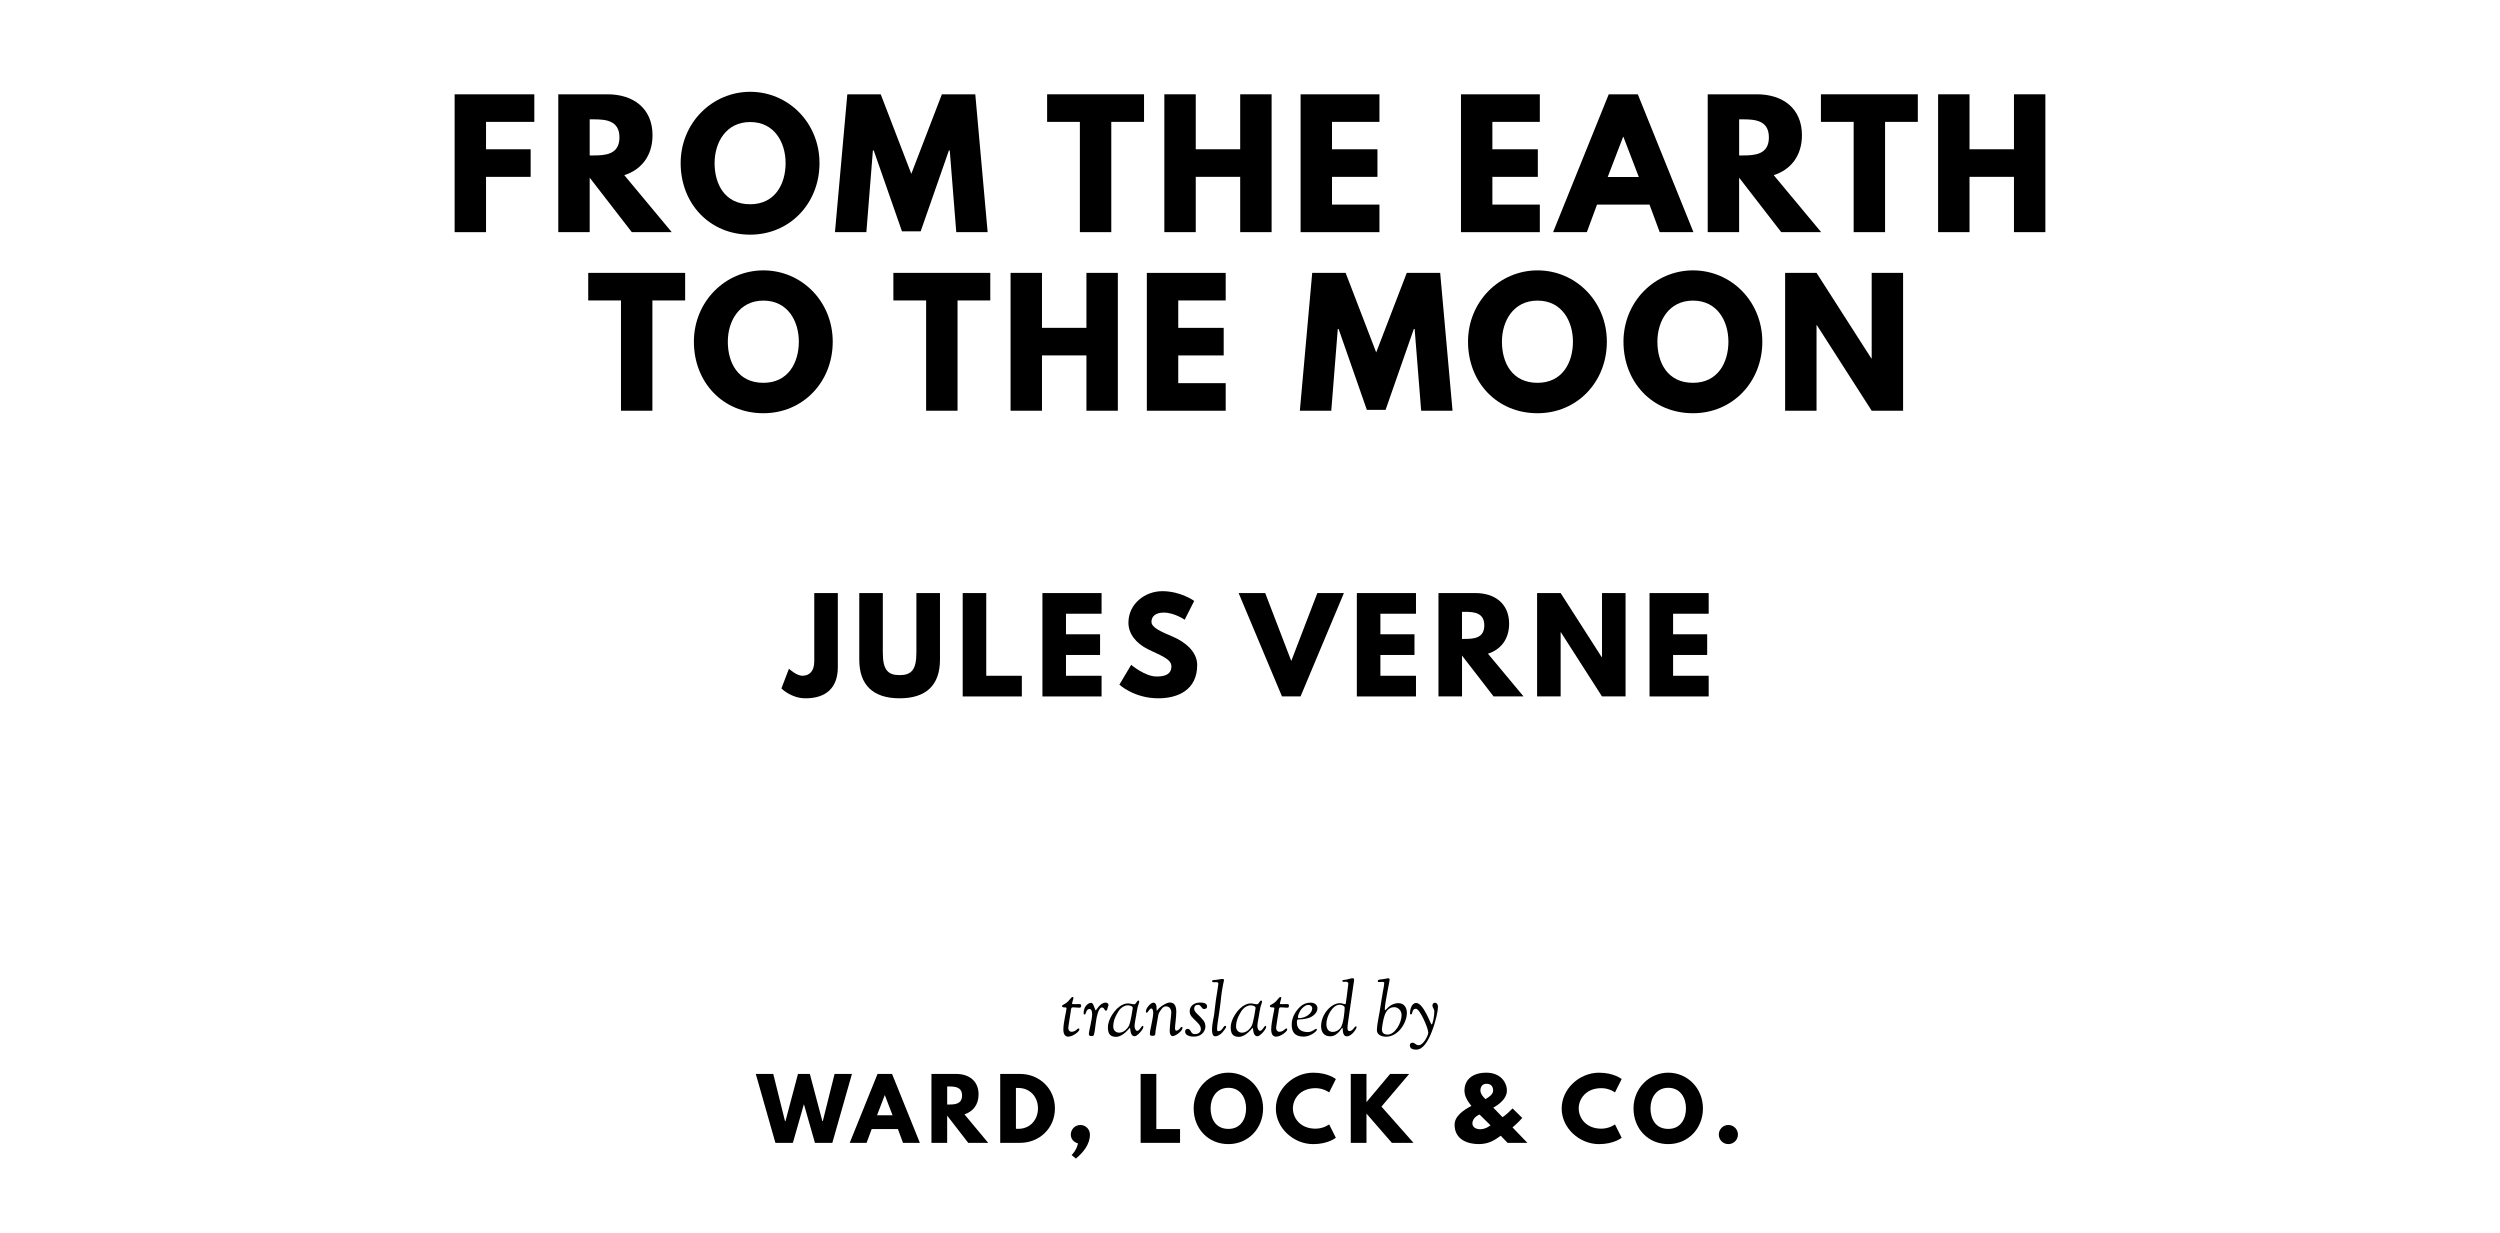
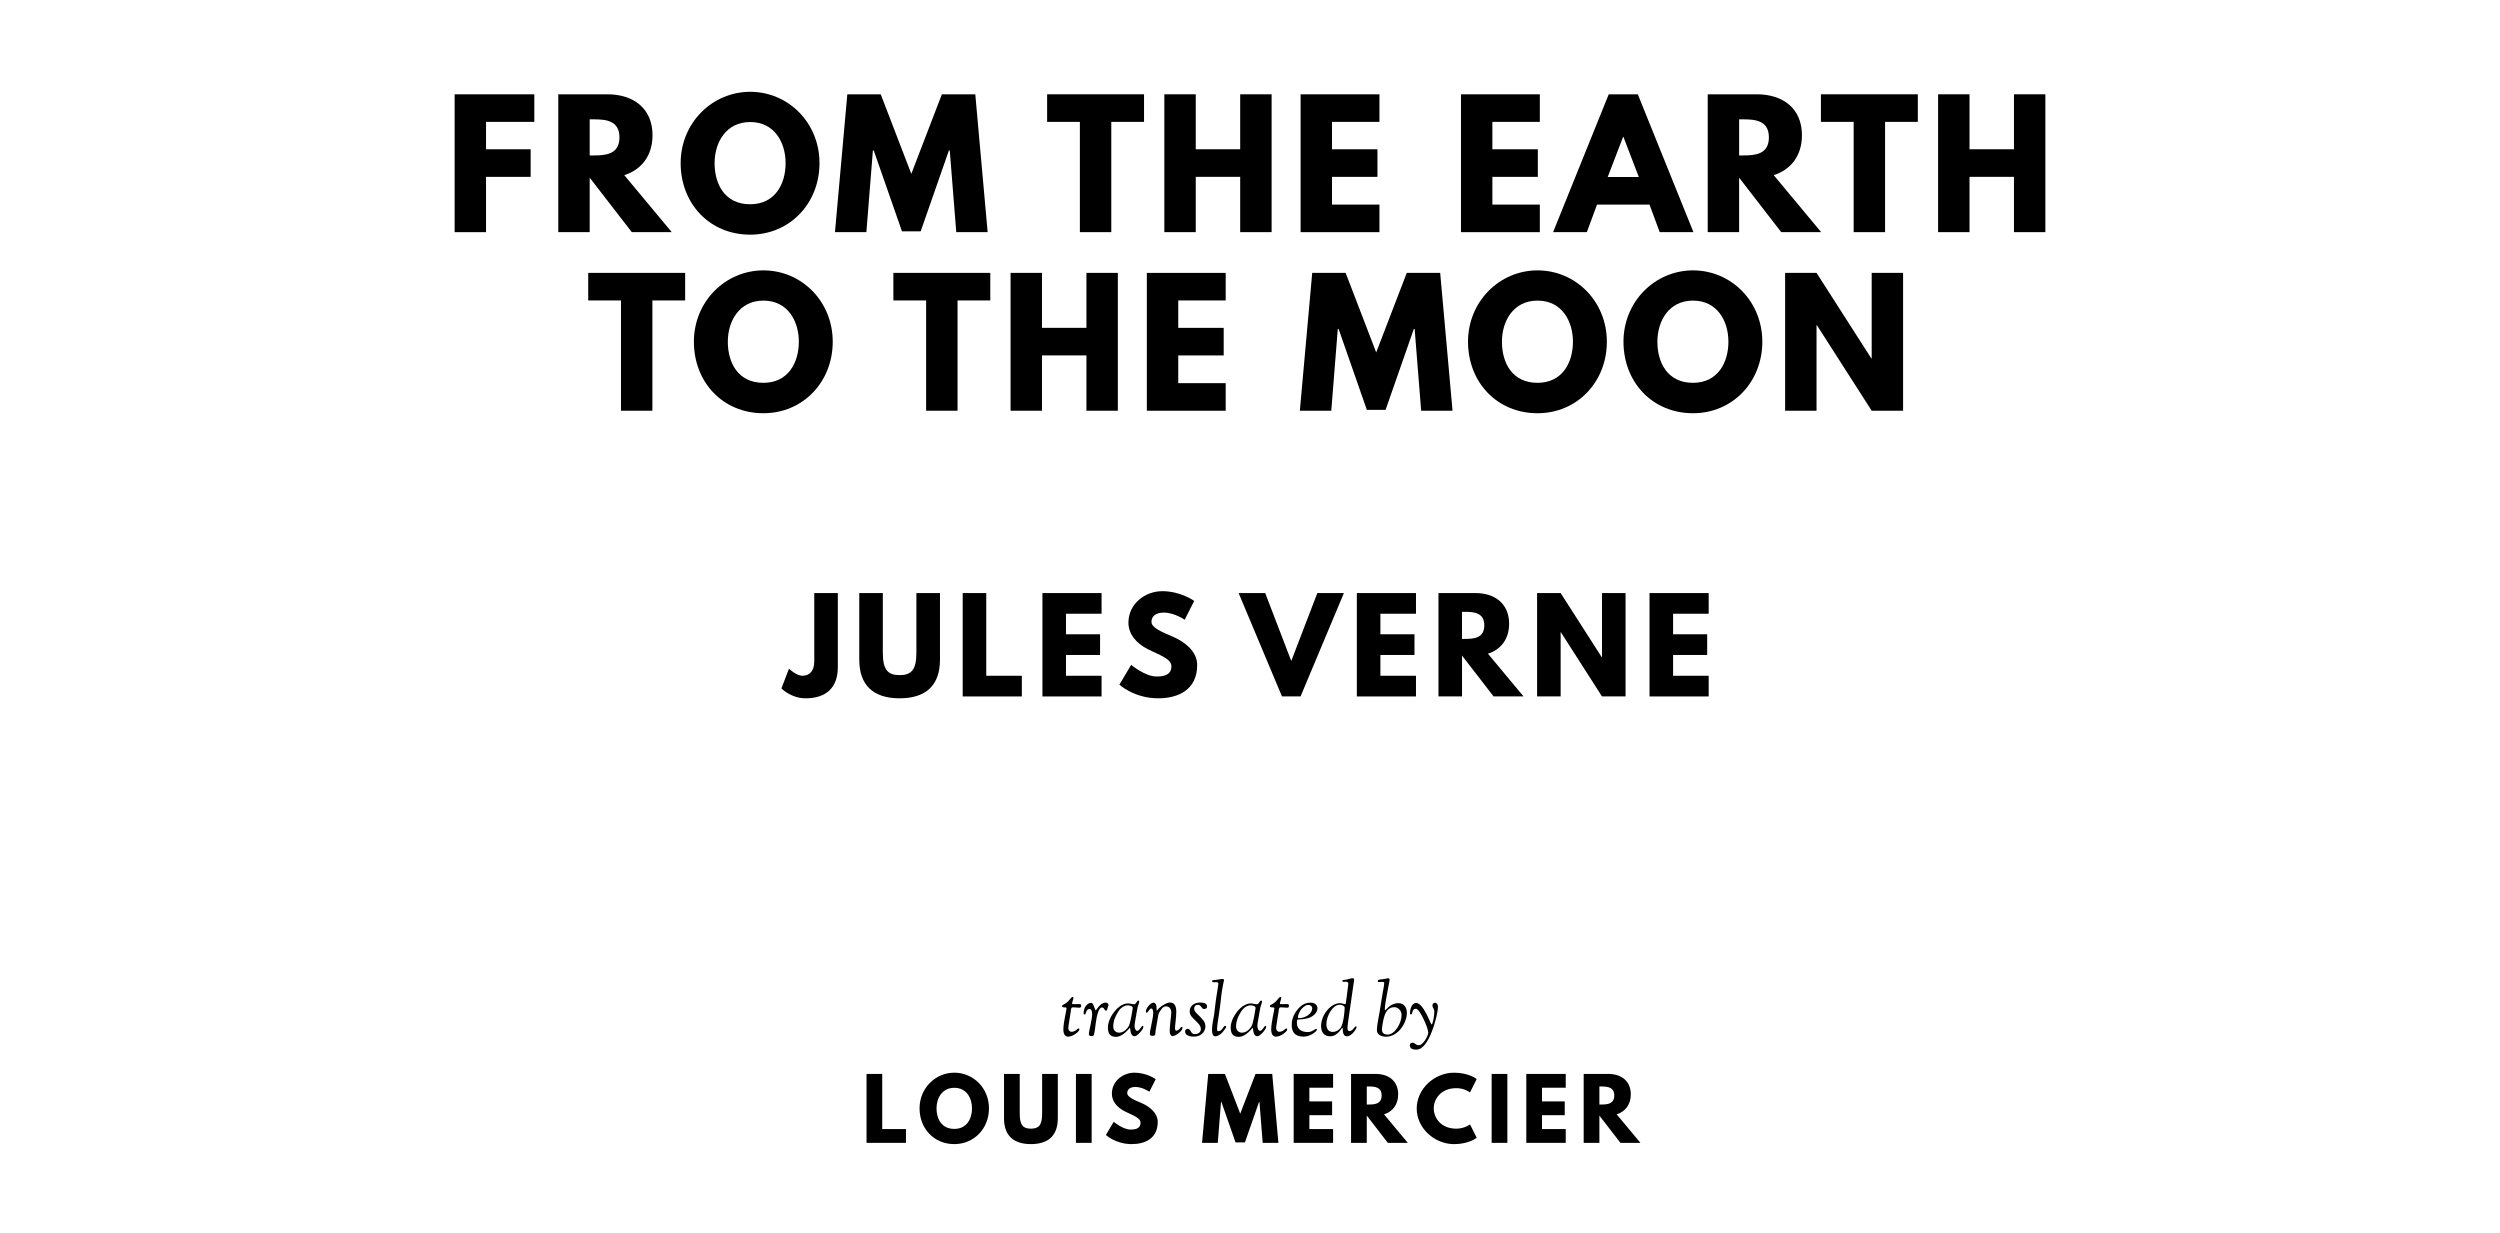
<svg xmlns="http://www.w3.org/2000/svg" version="1.1" viewBox="0 0 1400 690">
  <g aria-label="FROM THE EARTH">
    <path d="M299.22,52.81l0.00,15.44l-27.04,0.00l0.00,15.35l24.98,0.00l0.00,15.44l-24.98,0.00l0.00,30.97l-17.59,0.00l0.00-77.19l44.63,0.00z" />
    <path d="M312.64,52.81l27.60,0.00c14.32,0.00,25.17,7.77,25.17,22.92c0.00,11.60-6.36,19.37-15.81,22.36l26.57,31.91l-22.36,0.00l-23.58-30.50l0.00,30.50l-17.59,0.00l0.00-77.19z  M330.23,87.05l2.06,0.00c6.64,0.00,14.60-0.47,14.60-10.11s-7.95-10.11-14.60-10.11l-2.06,0.00l0.00,20.21z" />
    <path d="M381.17,91.36c0.00-22.55,17.68-39.95,38.92-39.95c21.43,0.00,38.83,17.40,38.83,39.95s-16.65,40.05-38.83,40.05c-22.83,0.00-38.92-17.50-38.92-40.05z  M400.17,91.36c0.00,11.51,5.52,23.02,19.93,23.02c14.04,0.00,19.84-11.51,19.84-23.02s-6.18-23.02-19.84-23.02c-13.57,0.00-19.93,11.51-19.93,23.02z" />
    <path d="M535.51,130.00l-3.65-45.75l-0.47,0.00l-15.81,45.29l-10.48,0.00l-15.81-45.29l-0.47,0.00l-3.65,45.75l-17.59,0.00l6.92-77.19l18.71,0.00l17.12,44.54l17.12-44.54l18.71,0.00l6.92,77.19l-17.59,0.00z" />
    <path d="M586.39,68.25l0.00-15.44l54.27,0.00l0.00,15.44l-18.34,0.00l0.00,61.75l-17.59,0.00l0.00-61.75l-18.34,0.00z" />
    <path d="M669.62,99.03l0.00,30.97l-17.59,0.00l0.00-77.19l17.59,0.00l0.00,30.78l24.89,0.00l0.00-30.78l17.59,0.00l0.00,77.19l-17.59,0.00l0.00-30.97l-24.89,0.00z" />
    <path d="M772.49,52.81l0.00,15.44l-26.57,0.00l0.00,15.35l25.45,0.00l0.00,15.44l-25.45,0.00l0.00,15.53l26.57,0.00l0.00,15.44l-44.16,0.00l0.00-77.19l44.16,0.00z" />
    <path d="M862.30,52.81l0.00,15.44l-26.57,0.00l0.00,15.35l25.45,0.00l0.00,15.44l-25.45,0.00l0.00,15.53l26.57,0.00l0.00,15.44l-44.16,0.00l0.00-77.19l44.16,0.00z" />
    <path d="M917.17,52.81l31.16,77.19l-18.90,0.00l-5.71-15.44l-29.38,0.00l-5.71,15.44l-18.90,0.00l31.16-77.19l16.28,0.00z  M917.73,99.12l-8.61-22.46l-0.19,0.00l-8.61,22.46l17.40,0.00z" />
    <path d="M956.32,52.81l27.60,0.00c14.32,0.00,25.17,7.77,25.17,22.92c0.00,11.60-6.36,19.37-15.81,22.36l26.57,31.91l-22.36,0.00l-23.58-30.50l0.00,30.50l-17.59,0.00l0.00-77.19z  M973.92,87.05l2.06,0.00c6.64,0.00,14.60-0.47,14.60-10.11s-7.95-10.11-14.60-10.11l-2.06,0.00l0.00,20.21z" />
    <path d="M1019.71,68.25l0.00-15.44l54.27,0.00l0.00,15.44l-18.34,0.00l0.00,61.75l-17.59,0.00l0.00-61.75l-18.34,0.00z" />
    <path d="M1102.93,99.03l0.00,30.97l-17.59,0.00l0.00-77.19l17.59,0.00l0.00,30.78l24.89,0.00l0.00-30.78l17.59,0.00l0.00,77.19l-17.59,0.00l0.00-30.97l-24.89,0.00z" />
  </g>
  <g aria-label="TO THE MOON">
    <path d="M329.41,168.25l0.00-15.44l54.27,0.00l0.00,15.44l-18.34,0.00l0.00,61.75l-17.59,0.00l0.00-61.75l-18.34,0.00z" />
    <path d="M388.58,191.36c0.00-22.55,17.68-39.95,38.92-39.95c21.43,0.00,38.83,17.40,38.83,39.95s-16.65,40.05-38.83,40.05c-22.83,0.00-38.92-17.50-38.92-40.05z  M407.58,191.36c0.00,11.51,5.52,23.02,19.93,23.02c14.04,0.00,19.84-11.51,19.84-23.02s-6.18-23.02-19.84-23.02c-13.57,0.00-19.93,11.51-19.93,23.02z" />
    <path d="M500.29,168.25l0.00-15.44l54.27,0.00l0.00,15.44l-18.34,0.00l0.00,61.75l-17.59,0.00l0.00-61.75l-18.34,0.00z" />
    <path d="M583.51,199.03l0.00,30.97l-17.59,0.00l0.00-77.19l17.59,0.00l0.00,30.78l24.89,0.00l0.00-30.78l17.59,0.00l0.00,77.19l-17.59,0.00l0.00-30.97l-24.89,0.00z" />
    <path d="M686.39,152.81l0.00,15.44l-26.57,0.00l0.00,15.35l25.45,0.00l0.00,15.44l-25.45,0.00l0.00,15.53l26.57,0.00l0.00,15.44l-44.16,0.00l0.00-77.19l44.16,0.00z" />
    <path d="M795.85,230.00l-3.65-45.75l-0.47,0.00l-15.81,45.29l-10.48,0.00l-15.81-45.29l-0.47,0.00l-3.65,45.75l-17.59,0.00l6.92-77.19l18.71,0.00l17.12,44.54l17.12-44.54l18.71,0.00l6.92,77.19l-17.59,0.00z" />
    <path d="M822.09,191.36c0.00-22.55,17.68-39.95,38.92-39.95c21.43,0.00,38.83,17.40,38.83,39.95s-16.65,40.05-38.83,40.05c-22.83,0.00-38.92-17.50-38.92-40.05z  M841.08,191.36c0.00,11.51,5.52,23.02,19.93,23.02c14.04,0.00,19.84-11.51,19.84-23.02s-6.18-23.02-19.84-23.02c-13.57,0.00-19.93,11.51-19.93,23.02z" />
    <path d="M909.15,191.36c0.00-22.55,17.68-39.95,38.92-39.95c21.43,0.00,38.83,17.40,38.83,39.95s-16.65,40.05-38.83,40.05c-22.83,0.00-38.92-17.50-38.92-40.05z  M928.14,191.36c0.00,11.51,5.52,23.02,19.93,23.02c14.04,0.00,19.84-11.51,19.84-23.02s-6.18-23.02-19.84-23.02c-13.57,0.00-19.93,11.51-19.93,23.02z" />
    <path d="M1017.26,182.09l0.00,47.91l-17.59,0.00l0.00-77.19l17.59,0.00l30.69,47.91l0.19,0.00l0.00-47.91l17.59,0.00l0.00,77.19l-17.59,0.00l-30.69-47.91l-0.19,0.00z" />
  </g>
  <g aria-label="JULES VERNE">
    <path d="M469.18,332.11l0.00,41.54c0.00,11.37-6.46,17.40-18.04,17.40c-8.28,0.00-13.54-5.54-13.54-5.54l4.21-11.02s4.14,3.93,7.51,3.93c3.79,0.00,6.67-2.32,6.67-8.14l0.00-38.18l13.19,0.00z" />
    <path d="M526.39,332.11l0.00,37.33c0.00,14.32-7.86,21.61-22.60,21.61s-22.60-7.30-22.60-21.61l0.00-37.33l13.19,0.00l0.00,33.47c0.00,9.68,2.95,12.49,9.40,12.49s9.40-2.81,9.40-12.49l0.00-33.47l13.19,0.00z" />
    <path d="M552.30,332.11l0.00,46.32l19.93,0.00l0.00,11.58l-33.12,0.00l0.00-57.89l13.19,0.00z" />
    <path d="M616.88,332.11l0.00,11.58l-19.93,0.00l0.00,11.51l19.09,0.00l0.00,11.58l-19.09,0.00l0.00,11.65l19.93,0.00l0.00,11.58l-33.12,0.00l0.00-57.89l33.12,0.00z" />
    <path d="M650.79,331.05c10.53,0.00,17.96,5.47,17.96,5.47l-5.33,10.53s-5.75-4.00-11.72-4.00c-4.49,0.00-6.88,2.04-6.88,5.19c0.00,3.23,5.47,5.54,12.07,8.35c6.46,2.74,13.54,8.21,13.54,15.79c0.00,13.82-10.53,18.67-21.82,18.67c-13.54,0.00-21.75-7.65-21.75-7.65l6.60-11.09s7.72,6.53,14.18,6.53c2.88,0.00,8.35-0.28,8.35-5.68c0.00-4.21-6.18-6.11-13.05-9.54c-6.95-3.44-11.02-8.84-11.02-14.88c0.00-10.81,9.54-17.68,18.88-17.68z" />
    <path d="M717.91,390.00l-24.28-57.89l14.88,0.00l14.60,38.04l14.60-38.04l14.88,0.00l-24.28,57.89l-10.39,0.00z" />
    <path d="M792.95,332.11l0.00,11.58l-19.93,0.00l0.00,11.51l19.09,0.00l0.00,11.58l-19.09,0.00l0.00,11.65l19.93,0.00l0.00,11.58l-33.12,0.00l0.00-57.89l33.12,0.00z" />
    <path d="M805.53,332.11l20.70,0.00c10.74,0.00,18.88,5.82,18.88,17.19c0.00,8.70-4.77,14.53-11.86,16.77l19.93,23.93l-16.77,0.00l-17.68-22.88l0.00,22.88l-13.19,0.00l0.00-57.89z  M818.72,357.79l1.54,0.00c4.98,0.00,10.95-0.35,10.95-7.58s-5.96-7.58-10.95-7.58l-1.54,0.00l0.00,15.16z" />
    <path d="M873.96,354.07l0.00,35.93l-13.19,0.00l0.00-57.89l13.19,0.00l23.02,35.93l0.14,0.00l0.00-35.93l13.19,0.00l0.00,57.89l-13.19,0.00l-23.02-35.93l-0.14,0.00z" />
    <path d="M956.86,332.11l0.00,11.58l-19.93,0.00l0.00,11.51l19.09,0.00l0.00,11.58l-19.09,0.00l0.00,11.65l19.93,0.00l0.00,11.58l-33.12,0.00l0.00-57.89l33.12,0.00z" />
  </g>
  <g aria-label="translated by">
    <path d="M594.73,563.42c0.00-0.85,1.62-0.81,3.49-2.76c1.70-1.79,1.79-2.34,2.47-2.34c0.21,0.00,0.43,0.13,0.43,0.51c0.00,0.55-0.77,2.55-0.77,3.19c0.00,0.26,0.09,0.30,1.49,0.30c1.66,0.00,2.00-0.04,2.47-0.04c0.89,0.00,1.11,0.30,1.11,0.81c0.00,0.98-0.26,1.23-1.02,1.23c-0.68,0.00-2.51-0.21-3.44-0.21c-1.23,0.00-1.11,0.77-1.36,2.51c-0.38,2.64-1.36,8.16-1.36,8.84c0.00,2.25,1.57,2.34,1.74,2.34c2.34,0.00,3.32-1.87,4.00-1.87c0.13,0.00,0.47,0.00,0.47,0.60c0.00,1.11-3.61,4.00-6.25,4.00c-1.15,0.00-2.72-0.68-2.72-4.00c0.00-3.91,1.79-10.80,1.79-11.94c0.00-0.89-2.51,0.04-2.51-1.15z" />
    <path d="M606.84,567.42c0.00-4.85,3.61-5.87,4.00-5.87c0.89,0.00,1.32,0.81,1.57,1.49c1.06,2.76,1.11,2.81,1.19,2.81c0.30,0.00,2.42-4.38,5.57-4.38c1.11,0.00,1.57,0.72,1.57,1.32c0.00,0.55-0.34,1.11-0.47,1.57c-0.09,0.30-0.17,1.62-0.94,1.62c-0.94,0.00-0.77-1.79-2.30-1.79c-1.91,0.00-2.98,5.57-3.19,7.35l-0.21,1.40c-0.94,7.23-0.85,7.23-2.38,7.23l-0.21,0.00c-0.43,0.00-1.28-0.09-1.28-1.11c0.00-1.70,1.83-7.95,1.83-11.14c0.00-2.13-0.68-2.89-1.45-2.89c-1.74,0.00-2.08,2.55-2.34,2.85c-0.13,0.13-0.26,0.26-0.47,0.26c-0.17,0.00-0.51-0.13-0.51-0.72z" />
    <path d="M620.45,575.15c0.00-2.38,1.06-4.80,2.38-6.93c1.53-2.42,3.49-4.46,5.74-5.53c1.15-0.55,2.00-0.77,3.10-0.77c1.32,0.00,2.21,0.47,3.61,0.47c0.85,0.00,1.36-2.08,2.21-2.08c0.26,0.00,0.47,0.17,0.47,0.64c0.00,0.68-0.55,1.70-0.85,2.93c-0.38,1.57-0.64,3.53-0.98,5.44c-0.34,1.87-0.77,3.83-0.77,5.44c0.00,1.11,0.64,2.51,1.45,2.51c1.40,0.00,2.30-2.76,3.10-2.76c0.34,0.00,0.38,0.30,0.38,0.47c0.00,0.43-0.21,1.06-0.77,1.83c-1.06,1.53-2.98,3.49-4.12,3.49c-2.72,0.00-2.34-4.76-2.64-4.76c-0.21,0.00-3.74,5.10-7.78,5.10s-4.55-2.72-4.55-5.48z  M623.42,574.90c0.00,2.13,1.53,3.40,3.32,3.40c3.06,0.00,5.06-3.06,5.44-3.83c1.02-2.04,2.17-9.86,2.17-9.99c0.00-1.19-1.91-1.49-2.81-1.49c-1.74,0.00-4.00,1.28-5.27,3.44c-1.23,2.04-2.25,3.95-2.64,6.16c-0.13,0.77-0.21,1.53-0.21,2.30z" />
    <path d="M641.70,566.35c0.00-1.66,2.55-4.85,4.17-4.85c2.47,0.00,1.57,4.46,1.96,4.46c0.26,0.00,0.55-0.94,2.13-2.13c1.15-0.89,3.40-2.42,5.19-2.42c2.98,0.00,3.57,2.64,3.57,5.31c0.00,2.98-0.72,7.48-0.72,8.93c0.00,1.19,0.34,1.53,0.81,1.53c0.72,0.00,1.70-0.94,1.70-0.94c0.51-0.64,0.68-1.15,1.32-1.15c0.30,0.00,0.38,0.26,0.38,0.51c0.00,1.66-3.74,4.63-5.61,4.63c-0.85,0.00-1.57-1.19-1.57-2.68c0.00-3.23,0.89-8.93,0.89-10.50c0.00-0.68-0.21-3.49-2.98-3.49c-0.98,0.00-1.79,0.47-2.76,1.87c-1.83,2.59-1.32,2.21-2.34,7.69c-1.06,5.74-0.77,5.23-0.85,5.82c-0.13,0.94-0.47,1.11-1.57,1.11c-1.15,0.00-1.49-0.09-1.49-1.32c0.00-1.79,1.87-8.37,1.87-11.65c0.00-1.49-0.55-2.34-0.98-2.34c-1.32,0.00-1.79,2.38-2.72,2.38c-0.30,0.00-0.38-0.34-0.38-0.81z" />
    <path d="M663.68,577.70c0.00-1.32,0.85-1.53,1.36-1.53c2.17,0.00,1.45,2.93,4.04,2.93c3.10,0.00,3.40-2.21,3.40-2.72c0.00-2.00-1.40-3.23-2.93-4.76c-1.70-1.74-3.32-2.85-3.32-5.40c0.00-2.85,2.47-4.80,5.78-4.80c2.30,0.00,3.95,0.55,3.95,2.21c0.00,1.32-1.40,1.45-1.62,1.45c-1.53,0.00-1.70-2.38-3.36-2.38c-1.62,0.00-2.25,0.98-2.25,2.25c0.00,1.62,2.34,3.36,3.36,4.46c1.32,1.49,2.93,2.68,2.93,5.53c0.00,1.53-1.19,5.57-6.63,5.57c-1.66,0.00-4.72-0.55-4.72-2.81z" />
    <path d="M678.72,576.34c0.00-2.42,1.11-7.44,1.19-8.12c0.38-2.68,0.60-5.70,1.02-8.42c0.72-4.59,1.36-8.42,1.36-8.93s-0.43-0.85-1.06-0.85s-0.72,0.04-1.23,0.04c-0.85,0.00-1.23-0.13-1.23-0.60c0.00-0.21,0.09-0.55,0.64-0.60c3.10-0.21,4.04-0.64,5.14-0.64c0.68,0.00,0.89,0.26,0.89,0.68c0.00,0.60-0.30,1.15-0.43,1.96c-1.57,8.25-0.85,6.67-2.21,15.81c-0.72,5.02-1.23,7.69-1.23,9.14s0.13,1.66,0.68,1.66c2.34,0.00,2.76-3.02,3.87-3.02c0.30,0.00,0.51,0.26,0.51,0.68s-1.11,1.87-2.13,3.06c-1.11,1.28-2.89,2.13-3.70,2.13c-0.85,0.00-2.08,0.00-2.08-4.00z" />
    <path d="M689.22,575.15c0.00-2.38,1.06-4.80,2.38-6.93c1.53-2.42,3.49-4.46,5.74-5.53c1.15-0.55,2.00-0.77,3.10-0.77c1.32,0.00,2.21,0.47,3.61,0.47c0.85,0.00,1.36-2.08,2.21-2.08c0.26,0.00,0.47,0.17,0.47,0.64c0.00,0.68-0.55,1.70-0.85,2.93c-0.38,1.57-0.64,3.53-0.98,5.44c-0.34,1.87-0.77,3.83-0.77,5.44c0.00,1.11,0.64,2.51,1.45,2.51c1.40,0.00,2.30-2.76,3.10-2.76c0.34,0.00,0.38,0.30,0.38,0.47c0.00,0.43-0.21,1.06-0.77,1.83c-1.06,1.53-2.98,3.49-4.12,3.49c-2.72,0.00-2.34-4.76-2.64-4.76c-0.21,0.00-3.74,5.10-7.78,5.10s-4.55-2.72-4.55-5.48z  M692.20,574.90c0.00,2.13,1.53,3.40,3.32,3.40c3.06,0.00,5.06-3.06,5.44-3.83c1.02-2.04,2.17-9.86,2.17-9.99c0.00-1.19-1.91-1.49-2.81-1.49c-1.74,0.00-4.00,1.28-5.27,3.44c-1.23,2.04-2.25,3.95-2.64,6.16c-0.13,0.77-0.21,1.53-0.21,2.30z" />
    <path d="M711.12,563.42c0.00-0.85,1.62-0.81,3.49-2.76c1.70-1.79,1.79-2.34,2.47-2.34c0.21,0.00,0.43,0.13,0.43,0.51c0.00,0.55-0.77,2.55-0.77,3.19c0.00,0.26,0.09,0.30,1.49,0.30c1.66,0.00,2.00-0.04,2.47-0.04c0.89,0.00,1.11,0.30,1.11,0.81c0.00,0.98-0.26,1.23-1.02,1.23c-0.68,0.00-2.51-0.21-3.44-0.21c-1.23,0.00-1.11,0.77-1.36,2.51c-0.38,2.64-1.36,8.16-1.36,8.84c0.00,2.25,1.57,2.34,1.74,2.34c2.34,0.00,3.32-1.87,4.00-1.87c0.13,0.00,0.47,0.00,0.47,0.60c0.00,1.11-3.61,4.00-6.25,4.00c-1.15,0.00-2.72-0.68-2.72-4.00c0.00-3.91,1.79-10.80,1.79-11.94c0.00-0.89-2.51,0.04-2.51-1.15z" />
    <path d="M723.36,573.75c0.00-3.66,1.87-7.31,4.80-10.03c1.57-1.49,3.53-2.25,5.91-2.25c2.00,0.00,3.70,1.28,3.70,3.15c0.00,3.06-3.32,4.80-4.12,5.14c-0.38,0.17-2.68,1.11-6.67,1.15c-0.60,0.00-0.72,0.64-0.72,1.74c0.00,3.19,1.91,5.31,6.12,5.31c2.42,0.00,4.12-1.83,4.59-1.83c0.34,0.00,0.51,0.17,0.51,0.43c0.00,0.98-3.70,3.95-7.40,3.95c-5.40,0.00-6.72-2.98-6.72-6.76z  M726.84,569.33c0.00,0.30,0.09,0.85,0.38,0.85c4.12,0.00,7.61-2.76,7.61-5.44c0.00-1.62-1.53-2.00-2.25-2.00c-1.06,0.00-2.38,0.85-3.49,2.00c-1.28,1.32-2.25,4.04-2.25,4.59z" />
    <path d="M739.81,574.69c0.00-6.59,5.53-12.92,10.58-12.92c1.11,0.00,1.96,0.55,3.15,0.55c0.13,0.00,1.53-11.18,1.53-11.48c0.00-0.64-0.60-1.06-1.23-1.06c-0.47,0.00-1.45,0.04-1.49,0.04c-0.43,0.00-0.68-0.17-0.68-0.47c0.00-0.72,1.49-0.55,2.68-0.85c2.38-0.60,2.13-0.68,3.27-0.68c0.38,0.00,0.68,0.34,0.68,0.72c0.00,1.11-0.43,2.47-2.81,19.85c-0.47,3.23-0.89,5.91-0.89,7.18c0.00,0.94,0.13,1.83,1.11,1.83c1.87,0.00,2.85-2.64,3.53-2.64c0.34,0.00,0.47,0.21,0.47,0.38c0.00,0.89-2.68,5.19-5.44,5.19c-2.98,0.00-2.00-4.76-2.59-4.76c-0.38,0.00-2.55,4.76-6.76,4.76c-3.61,0.00-5.10-2.47-5.10-5.65z  M742.78,573.50c0.00,2.47,1.02,4.38,3.61,4.38c1.53,0.00,3.19-0.81,4.29-2.21c1.70-2.13,2.34-9.61,2.34-11.31c0.00-1.15-1.70-1.70-2.85-1.70c-3.91,0.00-7.40,6.38-7.40,10.84z" />
    <path d="M771.05,576.98c0.00-2.72,0.98-7.14,1.57-10.58c0.77-4.42,1.28-8.54,1.91-11.69c0.38-1.83,0.64-3.32,0.64-4.34c0.00-0.21-0.21-0.51-1.06-0.51c-0.64,0.00-1.11,0.09-1.74,0.09c-0.47,0.00-0.81,0.00-0.81-0.60c0.00-0.85,1.19-0.81,3.15-1.06c1.66-0.21,2.42-0.47,2.68-0.47c0.47,0.00,0.81,0.30,0.81,0.77c0.00,0.77-2.72,13.43-2.72,16.49c0.00,0.30,0.13,0.64,0.21,0.64c0.60,0.00,2.59-3.95,7.48-3.95c3.19,0.00,4.68,2.64,4.68,5.40c0.00,5.78-5.02,13.39-11.60,13.39c-2.51,0.00-5.19-1.11-5.19-3.57z  M773.86,576.47c0.00,1.45,0.64,2.89,3.27,2.89c3.83,0.00,7.74-6.12,7.74-11.01c0.00-2.38-1.83-4.34-4.17-4.34c-1.02,0.00-3.78,0.43-5.14,4.12c-1.23,3.36-1.70,7.91-1.70,8.33z" />
    <path d="M789.50,585.31c0.00-0.72,0.64-1.40,1.36-1.40c1.70,0.00,1.74,1.40,3.70,1.40c2.47,0.00,5.27-5.44,5.27-7.06c0.00-2.38-4.68-13.35-6.93-13.35c-2.47,0.00-1.57,3.19-2.85,3.19c-0.26,0.00-0.43-0.21-0.43-0.94c0.00-1.79,0.85-5.48,3.44-5.48c4.12,0.00,8.16,12.07,8.63,12.07c0.60,0.00,1.53-4.55,1.53-7.40c0.00-1.23-1.06-2.08-1.06-3.23c0.00-0.77,0.43-1.57,1.45-1.57c0.94,0.00,1.66,0.94,1.66,2.25c0.00,1.91-1.02,7.78-3.53,14.11c-2.00,5.06-4.72,9.90-8.71,9.90c-1.83,0.00-3.53-0.55-3.53-2.51z" />
  </g>
-   <g aria-label="WARD, LOCK &amp; CO.">
-     <path d="M456.37,640.00l-6.18-21.66l-6.18,21.66l-9.78,0.00l-10.99-38.60l9.78,0.00l6.60,26.48l0.23,0.00l7.02-26.48l6.64,0.00l7.02,26.48l0.23,0.00l6.60-26.48l9.73,0.00l-10.99,38.60l-9.73,0.00z" />
-     <path d="M499.55,601.40l15.58,38.60l-9.45,0.00l-2.85-7.72l-14.69,0.00l-2.85,7.72l-9.45,0.00l15.58-38.60l8.14,0.00z  M499.83,624.56l-4.30-11.23l-0.09,0.00l-4.30,11.23l8.70,0.00z" />
-     <path d="M521.62,601.40l13.80,0.00c7.16,0.00,12.58,3.88,12.58,11.46c0.00,5.80-3.18,9.68-7.91,11.18l13.29,15.95l-11.18,0.00l-11.79-15.25l0.00,15.25l-8.80,0.00l0.00-38.60z  M530.42,618.53l1.03,0.00c3.32,0.00,7.30-0.23,7.30-5.05s-3.98-5.05-7.30-5.05l-1.03,0.00l0.00,10.11z" />
-     <path d="M560.12,601.40l11.18,0.00c10.57,0.00,19.46,8.05,19.46,19.27c0.00,11.27-8.84,19.32-19.46,19.32l-11.18,0.00l0.00-38.60z  M568.92,632.14l1.36,0.00c6.50,0.00,10.95-4.96,10.99-11.42c0.00-6.46-4.44-11.46-10.99-11.46l-1.36,0.00l0.00,22.88z" />
-     <path d="M604.98,629.99c2.99,0.00,5.38,2.39,5.38,5.38c0.00,5.66-4.02,10.25-7.86,13.43l-2.39-1.96s2.81-2.67,3.56-6.55c-2.29-0.56-4.02-2.43-4.02-4.91c0.00-2.99,2.39-5.38,5.33-5.38z" />
-     <path d="M647.54,601.40l0.00,30.88l13.29,0.00l0.00,7.72l-22.08,0.00l0.00-38.60l8.80,0.00z" />
-     <path d="M668.45,620.68c0.00-11.27,8.84-19.98,19.46-19.98c10.71,0.00,19.42,8.70,19.42,19.98s-8.33,20.02-19.42,20.02c-11.42,0.00-19.46-8.75-19.46-20.02z  M677.94,620.68c0.00,5.75,2.76,11.51,9.96,11.51c7.02,0.00,9.92-5.75,9.92-11.51s-3.09-11.51-9.92-11.51c-6.78,0.00-9.96,5.75-9.96,11.51z" />
-     <path d="M736.75,632.05c4.49,0.00,7.58-2.39,7.58-2.39l3.74,7.49s-4.30,3.56-12.68,3.56c-10.90,0.00-20.91-8.89-20.91-19.93c0.00-11.09,9.96-20.07,20.91-20.07c8.37,0.00,12.68,3.56,12.68,3.56l-3.74,7.49s-3.09-2.39-7.58-2.39c-8.84,0.00-12.73,6.18-12.73,11.32c0.00,5.19,3.88,11.37,12.73,11.37z" />
-     <path d="M791.57,640.00l-12.12,0.00l-14.22-16.37l0.00,16.37l-8.80,0.00l0.00-38.60l8.80,0.00l0.00,15.77l13.24-15.77l10.67,0.00l-15.53,18.29z" />
-     <path d="M814.58,629.85c0.00-4.82,4.87-8.14,9.40-10.53c-2.25-2.81-3.88-5.52-3.88-8.56c0.00-5.99,4.30-10.06,12.30-10.06c7.72,0.00,11.46,5.24,11.46,10.06c0.00,5.80-7.63,9.50-7.63,9.50l5.15,5.33s1.68-0.75,5.66-4.87l5.43,5.33s-2.62,2.99-5.47,5.29l8.33,8.65l-11.09,0.00l-3.84-3.98c-3.37,2.39-6.46,4.68-12.40,4.68c-5.71,0.00-13.43-2.29-13.43-10.85z  M832.40,606.92c-2.39,0.00-3.37,1.78-3.37,3.84c0.00,2.25,2.81,4.73,2.81,4.73c1.96-1.08,4.30-2.67,4.30-4.73s-0.89-3.84-3.74-3.84z  M834.69,630.18l-6.13-6.04s-4.02,1.45-4.02,5.01c0.00,2.25,2.29,3.23,4.35,3.23c3.18,0.00,5.80-2.20,5.80-2.20z" />
-     <path d="M896.81,632.05c4.49,0.00,7.58-2.39,7.58-2.39l3.74,7.49s-4.30,3.56-12.68,3.56c-10.90,0.00-20.91-8.89-20.91-19.93c0.00-11.09,9.96-20.07,20.91-20.07c8.37,0.00,12.68,3.56,12.68,3.56l-3.74,7.49s-3.09-2.39-7.58-2.39c-8.84,0.00-12.73,6.18-12.73,11.32c0.00,5.19,3.88,11.37,12.73,11.37z" />
-     <path d="M914.77,620.68c0.00-11.27,8.84-19.98,19.46-19.98c10.71,0.00,19.42,8.70,19.42,19.98s-8.33,20.02-19.42,20.02c-11.42,0.00-19.46-8.75-19.46-20.02z  M924.27,620.68c0.00,5.75,2.76,11.51,9.96,11.51c7.02,0.00,9.92-5.75,9.92-11.51s-3.09-11.51-9.92-11.51c-6.78,0.00-9.96,5.75-9.96,11.51z" />
-     <path d="M967.86,629.99c2.99,0.00,5.38,2.39,5.38,5.38c0.00,2.95-2.39,5.33-5.38,5.33c-2.95,0.00-5.33-2.39-5.33-5.33c0.00-2.99,2.39-5.38,5.33-5.38z" />
+   <g aria-label="LOUIS MERCIER">
+     <path d="M494.05,601.40l0.00,30.88l13.29,0.00l0.00,7.72l-22.08,0.00l0.00-38.60l8.80,0.00z" />
+     <path d="M514.95,620.68c0.00-11.27,8.84-19.98,19.46-19.98c10.71,0.00,19.42,8.70,19.42,19.98s-8.33,20.02-19.42,20.02c-11.42,0.00-19.46-8.75-19.46-20.02z  M524.45,620.68c0.00,5.75,2.76,11.51,9.96,11.51c7.02,0.00,9.92-5.75,9.92-11.51s-3.09-11.51-9.92-11.51c-6.78,0.00-9.96,5.75-9.96,11.51z" />
+     <path d="M592.37,601.40l0.00,24.89c0.00,9.54-5.24,14.41-15.06,14.41s-15.06-4.87-15.06-14.41l0.00-24.89l8.80,0.00l0.00,22.32c0.00,6.46,1.96,8.33,6.27,8.33s6.27-1.87,6.27-8.33l0.00-22.32l8.80,0.00z" />
+     <path d="M611.32,601.40l0.00,38.60l-8.80,0.00l0.00-38.60l8.80,0.00z" />
+     <path d="M635.22,600.70c7.02,0.00,11.98,3.65,11.98,3.65l-3.56,7.02s-3.84-2.67-7.81-2.67c-2.99,0.00-4.58,1.36-4.58,3.46c0.00,2.15,3.65,3.70,8.05,5.57c4.30,1.82,9.03,5.47,9.03,10.53c0.00,9.22-7.02,12.44-14.55,12.44c-9.03,0.00-14.50-5.10-14.50-5.10l4.40-7.39s5.15,4.35,9.45,4.35c1.92,0.00,5.57-0.19,5.57-3.79c0.00-2.81-4.12-4.07-8.70-6.36c-4.63-2.29-7.35-5.89-7.35-9.92c0.00-7.20,6.36-11.79,12.58-11.79z" />
+     <path d="M707.11,640.00l-1.82-22.88l-0.23,0.00l-7.91,22.64l-5.24,0.00l-7.91-22.64l-0.23,0.00l-1.82,22.88l-8.80,0.00l3.46-38.60l9.36,0.00l8.56,22.27l8.56-22.27l9.36,0.00l3.46,38.60l-8.80,0.00z" />
+     <path d="M746.54,601.40l0.00,7.72l-13.29,0.00l0.00,7.67l12.73,0.00l0.00,7.72l-12.73,0.00l0.00,7.77l13.29,0.00l0.00,7.72l-22.08,0.00l0.00-38.60l22.08,0.00z" />
+     <path d="M756.60,601.40l13.80,0.00c7.16,0.00,12.58,3.88,12.58,11.46c0.00,5.80-3.18,9.68-7.91,11.18l13.29,15.95l-11.18,0.00l-11.79-15.25l0.00,15.25l-8.80,0.00l0.00-38.60z  M765.39,618.53l1.03,0.00c3.32,0.00,7.30-0.23,7.30-5.05s-3.98-5.05-7.30-5.05l-1.03,0.00l0.00,10.11z" />
+     <path d="M815.63,632.05c4.49,0.00,7.58-2.39,7.58-2.39l3.74,7.49s-4.30,3.56-12.68,3.56c-10.90,0.00-20.91-8.89-20.91-19.93c0.00-11.09,9.96-20.07,20.91-20.07c8.37,0.00,12.68,3.56,12.68,3.56l-3.74,7.49s-3.09-2.39-7.58-2.39c-8.84,0.00-12.73,6.18-12.73,11.32c0.00,5.19,3.88,11.37,12.73,11.37z" />
+     <path d="M844.12,601.40l0.00,38.60l-8.80,0.00l0.00-38.60l8.80,0.00z" />
+     <path d="M876.81,601.40l0.00,7.72l-13.29,0.00l0.00,7.67l12.73,0.00l0.00,7.72l-12.73,0.00l0.00,7.77l13.29,0.00l0.00,7.72l-22.08,0.00l0.00-38.60l22.08,0.00z" />
+     <path d="M886.87,601.40l13.80,0.00c7.16,0.00,12.58,3.88,12.58,11.46c0.00,5.80-3.18,9.68-7.91,11.18l13.29,15.95l-11.18,0.00l-11.79-15.25l0.00,15.25l-8.80,0.00l0.00-38.60z  M895.66,618.53l1.03,0.00c3.32,0.00,7.30-0.23,7.30-5.05s-3.98-5.05-7.30-5.05l-1.03,0.00l0.00,10.11z" />
  </g>
</svg>
